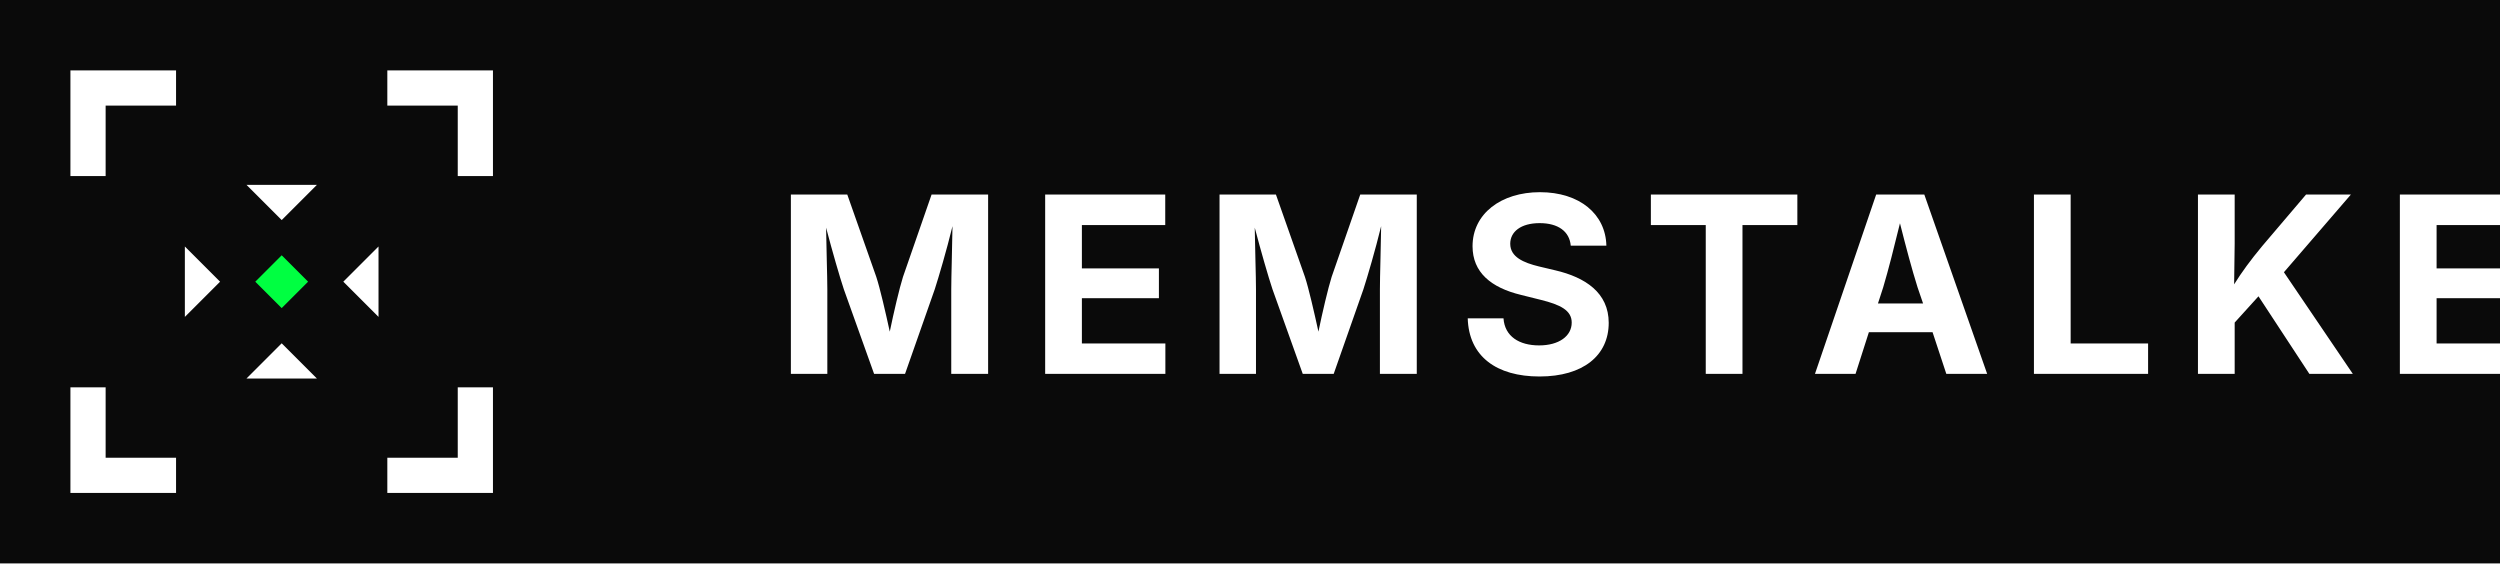
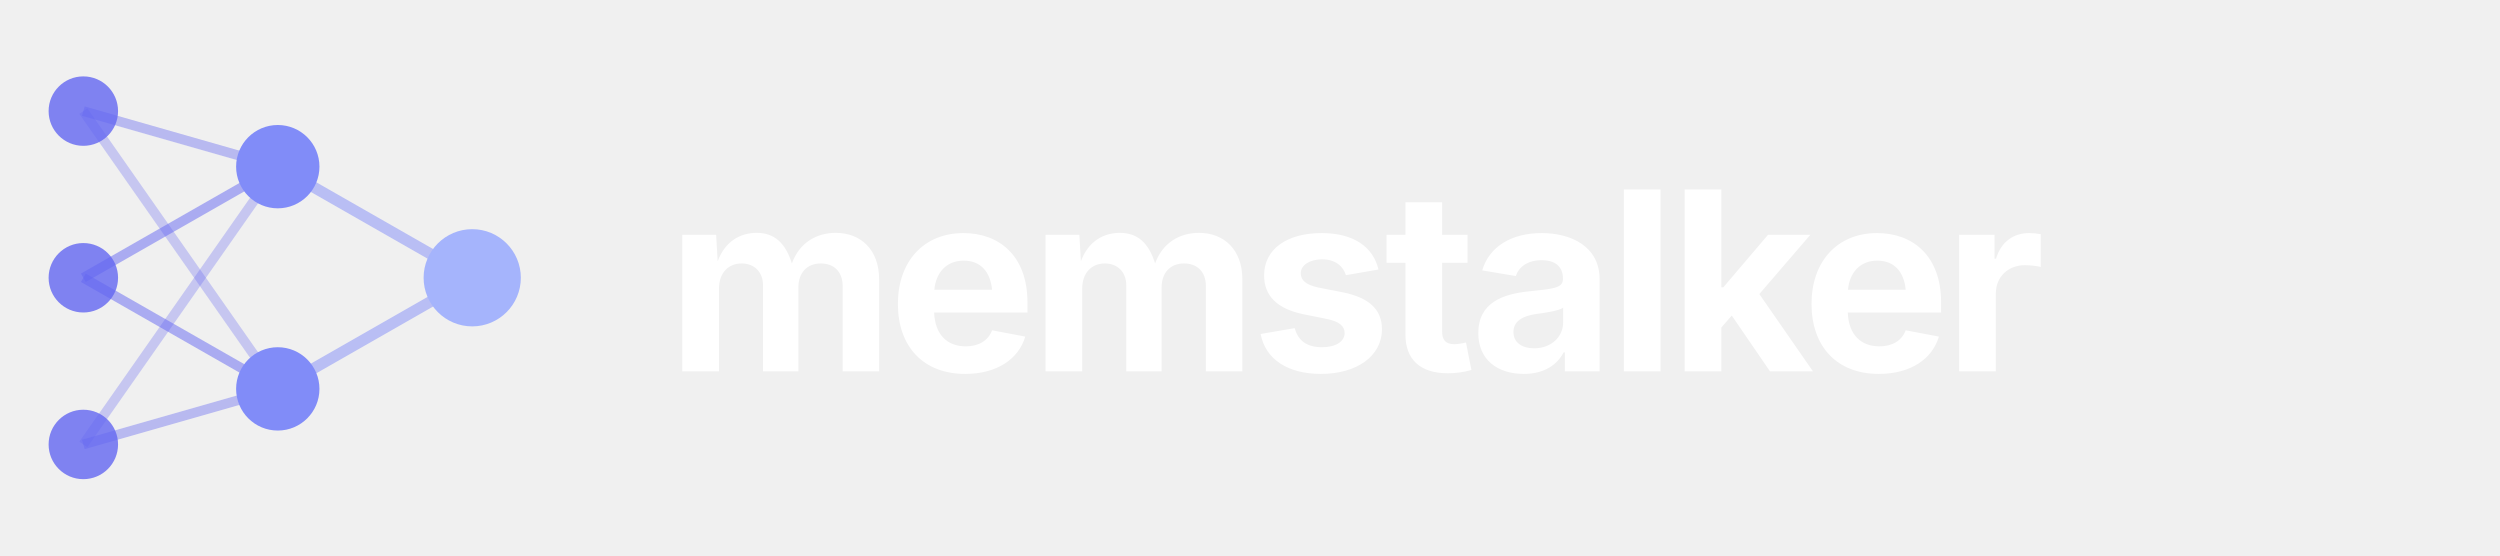
- <svg xmlns="http://www.w3.org/2000/svg" id="memstalker-full-logo" width="284" height="64" viewBox="0 0 284 64" fill="none">
-   <rect width="284" height="64" fill="#0a0a0a" />
-   <g>
-     <path d="M32 29L35 32L32 35L29 32Z" fill="#00FF41" />
-     <path fill-rule="evenodd" clip-rule="evenodd" d="M32 25L28 21H36L32 25ZM32 39L28 43H36L32 39ZM25 32L21 28V36L25 32ZM39 32L43 28V36L39 32ZM8 8H20V12H12V20H8V8ZM56 8H44V12H52V20H56V8ZM8 56H20V52H12V44H8V56ZM56 56H44V52H52V44H56V56Z" fill="white" />
-   </g>
-   <text x="88" y="32" dominant-baseline="middle" font-family="Inter, Manrope, system-ui, sans-serif" font-size="28" font-weight="700" letter-spacing="0.1em" fill="white">MEMSTALKER</text>
+ <svg xmlns="http://www.w3.org/2000/svg" viewBox="0 0 180 40" fill="none">
+   <line x1="6" y1="8" x2="20" y2="12" stroke="#6366f1" stroke-width="0.7" opacity="0.4" />
+   <line x1="6" y1="8" x2="20" y2="28" stroke="#6366f1" stroke-width="0.7" opacity="0.3" />
+   <line x1="6" y1="20" x2="20" y2="12" stroke="#6366f1" stroke-width="0.7" opacity="0.5" />
+   <line x1="6" y1="20" x2="20" y2="28" stroke="#6366f1" stroke-width="0.7" opacity="0.5" />
+   <line x1="6" y1="32" x2="20" y2="12" stroke="#6366f1" stroke-width="0.7" opacity="0.3" />
+   <line x1="6" y1="32" x2="20" y2="28" stroke="#6366f1" stroke-width="0.7" opacity="0.4" />
+   <line x1="20" y1="12" x2="34" y2="20" stroke="#818cf8" stroke-width="0.8" opacity="0.5" />
+   <line x1="20" y1="28" x2="34" y2="20" stroke="#818cf8" stroke-width="0.8" opacity="0.5" />
+   <circle cx="6" cy="8" r="2.5" fill="#6366f1" opacity="0.8" />
+   <circle cx="6" cy="20" r="2.5" fill="#6366f1" opacity="0.8" />
+   <circle cx="6" cy="32" r="2.5" fill="#6366f1" opacity="0.8" />
+   <circle cx="20" cy="12" r="3" fill="#818cf8" />
+   <circle cx="20" cy="28" r="3" fill="#818cf8" />
+   <circle cx="34" cy="20" r="3.5" fill="#a5b4fc" />
+   <text x="48" y="20" dominant-baseline="middle" font-family="Inter, sans-serif" font-size="18" font-weight="700" letter-spacing="-0.5" fill="#ffffff">memstalker</text>
</svg>
